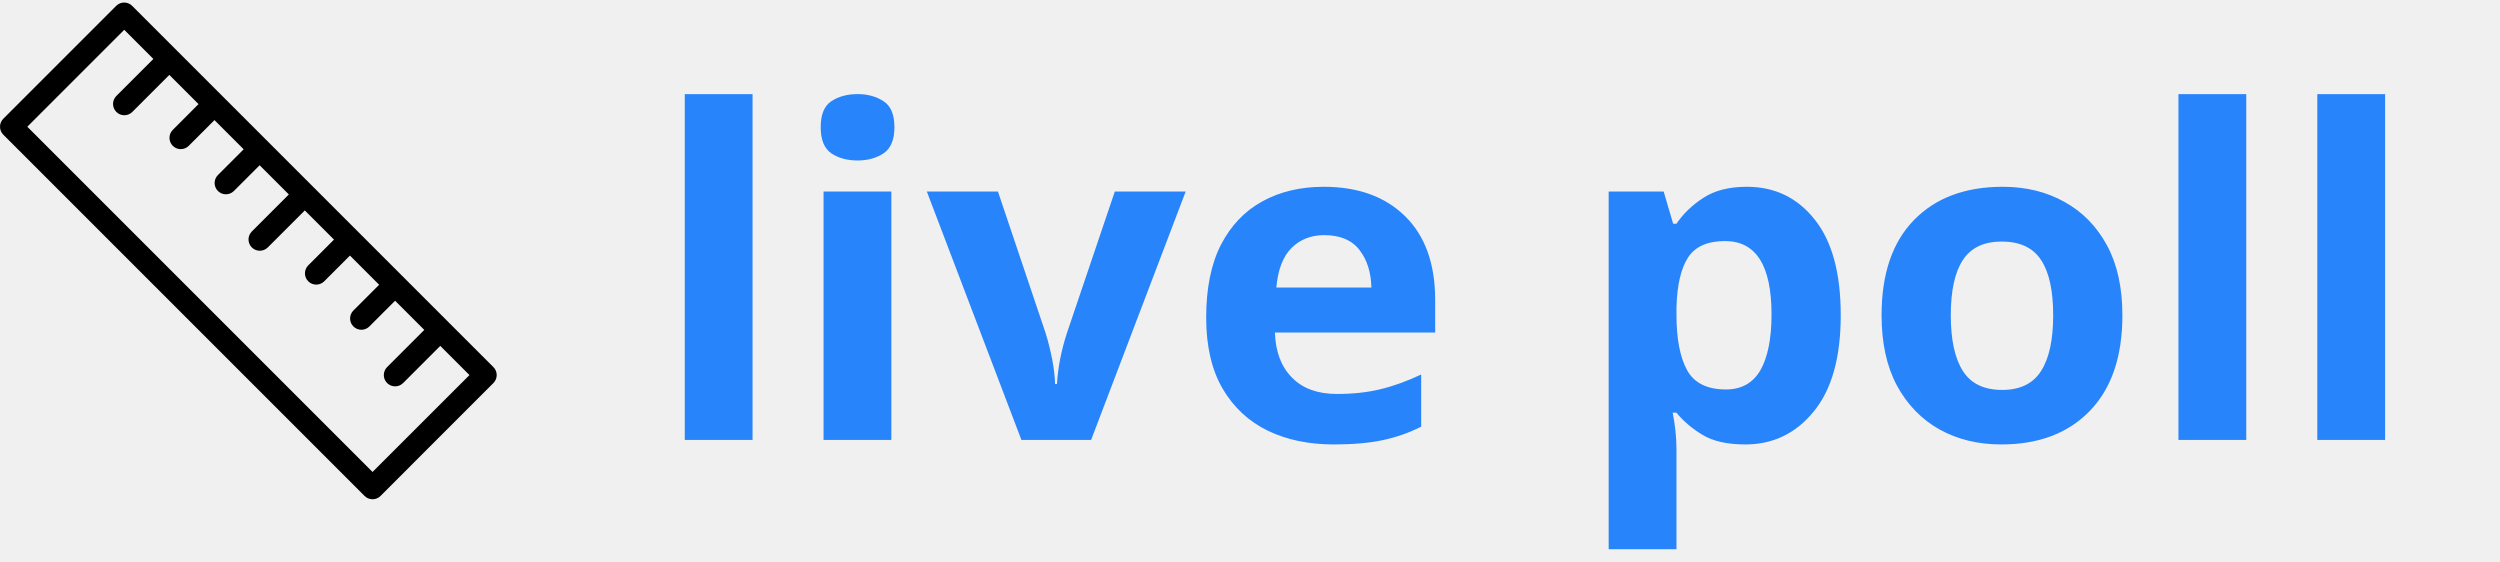
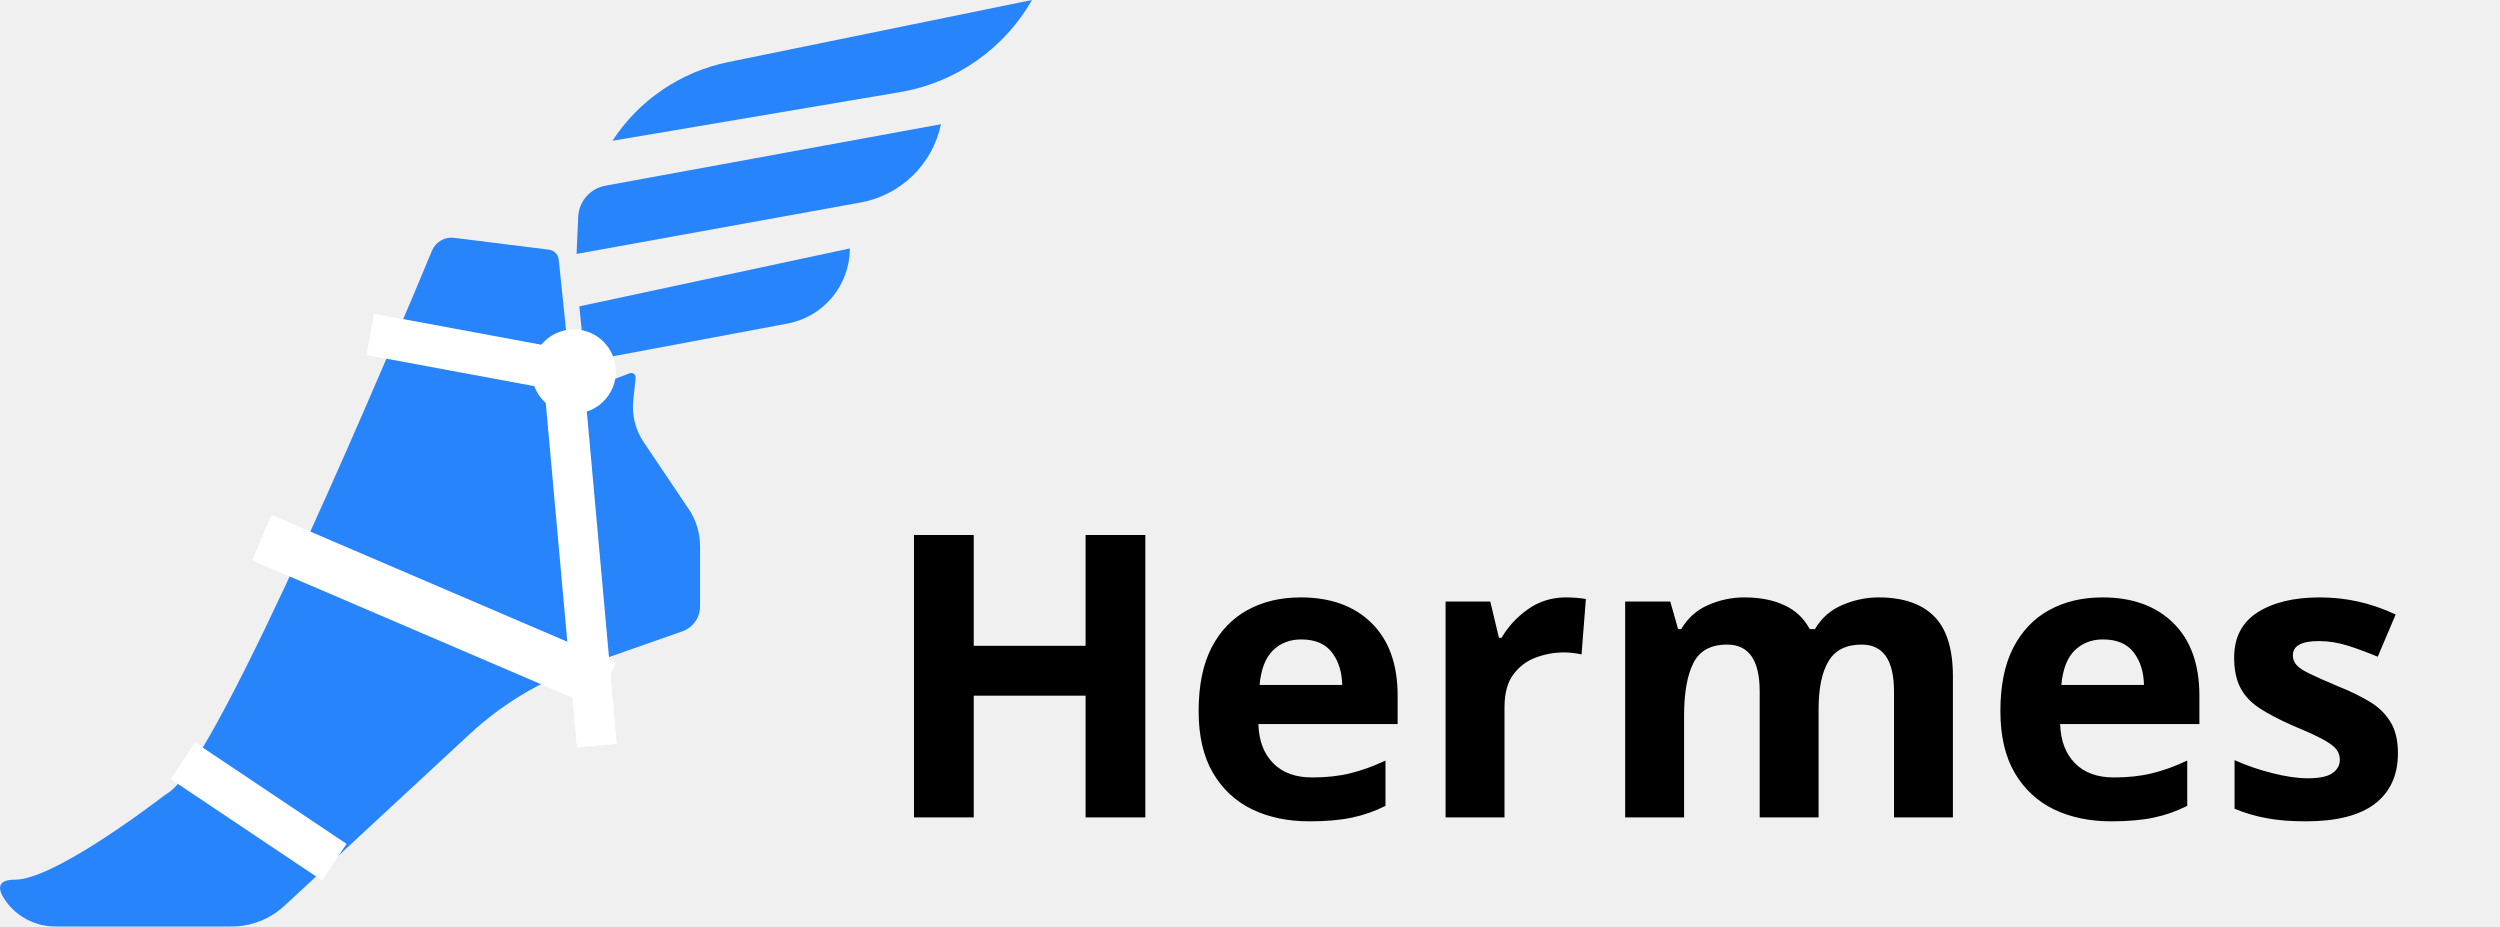
- <svg xmlns="http://www.w3.org/2000/svg" width="164.794" height="37" viewBox="0 0 164.794 37">
-   <g id="Group_12" data-name="Group 12" transform="translate(-128.139 -69)">
-     <text id="live_poll" data-name="live poll" transform="translate(170.933 98)" fill="#2784fb" font-size="30" font-family="Montserrat-Bold, Montserrat" font-weight="700">
-       <tspan x="0" y="0">live poll</tspan>
+ <svg xmlns="http://www.w3.org/2000/svg" width="189.622" height="70.271" viewBox="0 0 189.622 70.271">
+   <g id="Group_354" data-name="Group 354" transform="translate(-89.172 -74)">
+     <g id="Group_349" data-name="Group 349" transform="translate(89.172 74)">
+       <path id="Path_132" data-name="Path 132" d="M711.584,398.894l-7.2-.9a1.6,1.6,0,0,0-1.681.976c-2.682,6.464-16.158,38.6-19.963,41.089-.127.083-.253.164-.373.255-1.338,1.023-8.456,6.362-11.28,6.362-1.431,0-1.312.746-.763,1.553a4.63,4.63,0,0,0,3.837,2H687.5a5.91,5.91,0,0,0,4.018-1.576l14.021-13a24.421,24.421,0,0,1,8.525-5.137l7.624-2.672a2.016,2.016,0,0,0,1.349-1.9v-4.558a5.034,5.034,0,0,0-.857-2.81l-3.426-5.093a4.766,4.766,0,0,1-.784-3.168l.182-1.7a.335.335,0,0,0-.453-.348l-4.316,1.65-1.066-10.262A.847.847,0,0,0,711.584,398.894Z" transform="translate(-669.938 -379.955)" fill="#2784fb" />
+       <g id="Group_348" data-name="Group 348" transform="translate(43.733 0)">
+         <path id="Path_133" data-name="Path 133" d="M997.171,281.677h0a13.762,13.762,0,0,1,8.772-5.966L1028.992,271h0a14.264,14.264,0,0,1-10.006,6.987Z" transform="translate(-994.45 -271)" fill="#2784fb" />
+         <path id="Path_134" data-name="Path 134" d="M978.122,344.39,978,347.2l21.537-3.9a7.614,7.614,0,0,0,6.1-5.939h0l-25.451,4.663A2.516,2.516,0,0,0,978.122,344.39Z" transform="translate(-978 -327.94)" fill="#2784fb" />
+         <path id="Path_135" data-name="Path 135" d="M979.475,408.117l.235,2.355a1.69,1.69,0,0,0,1.993,1.493l13.555-2.542a5.8,5.8,0,0,0,4.733-5.7h0Z" transform="translate(-979.266 -384.88)" fill="#2784fb" />
+       </g>
+       <circle id="Ellipse_16" data-name="Ellipse 16" cx="3.194" cy="3.194" r="3.194" transform="translate(40.326 24.985)" fill="#fff" />
+     </g>
+     <rect id="Rectangle_41" data-name="Rectangle 41" width="13.82" height="3.339" transform="translate(103.975 130.317) rotate(33.813)" fill="#fff" />
+     <rect id="Rectangle_42" data-name="Rectangle 42" width="13.82" height="3.185" transform="translate(117.543 97.793) rotate(10.519)" fill="#fff" />
+     <rect id="Rectangle_43" data-name="Rectangle 43" width="28.418" height="3.747" transform="translate(109.766 113.059) rotate(23.201)" fill="#fff" />
+     <rect id="Rectangle_44" data-name="Rectangle 44" width="28.418" height="3.043" transform="translate(133.403 102.119) rotate(84.846)" fill="#fff" />
+     <text id="Hermes" transform="translate(155.794 136)" font-size="30" font-family="Montserrat-Bold, Montserrat" font-weight="700">
+       <tspan x="0" y="0">Hermes</tspan>
    </text>
-     <g id="Group_10" data-name="Group 10" transform="translate(128.139 101.91) rotate(-90)">
-       <g id="Group_9" data-name="Group 9" transform="translate(0)">
-         <path id="Path_6" data-name="Path 6" d="M32.524,7.66,25.083.218a.744.744,0,0,0-1.052,0L.218,24.031a.744.744,0,0,0,0,1.052L7.66,32.524a.744.744,0,0,0,1.052,0L32.525,8.712A.744.744,0,0,0,32.524,7.66Zm-3.5,2.45-2.45-2.45a.744.744,0,0,0-1.052,1.052l2.45,2.45-1.924,1.924L24.339,11.38a.744.744,0,0,0-1.052,1.052l1.706,1.706-1.924,1.924-1.706-1.706a.744.744,0,0,0-1.052,1.052l1.706,1.706L20.092,19.04l-2.45-2.45a.744.744,0,0,0-1.052,1.052l2.45,2.45-1.924,1.924L15.409,20.31a.744.744,0,0,0-1.052,1.052l1.706,1.706-1.924,1.924-1.706-1.706a.744.744,0,0,0-1.052,1.052l1.706,1.706-1.924,1.924-2.45-2.45A.744.744,0,0,0,7.66,26.571l2.45,2.45L8.186,30.946,1.8,24.557,24.557,1.8l6.389,6.389Z" />
-       </g>
-     </g>
  </g>
</svg>
